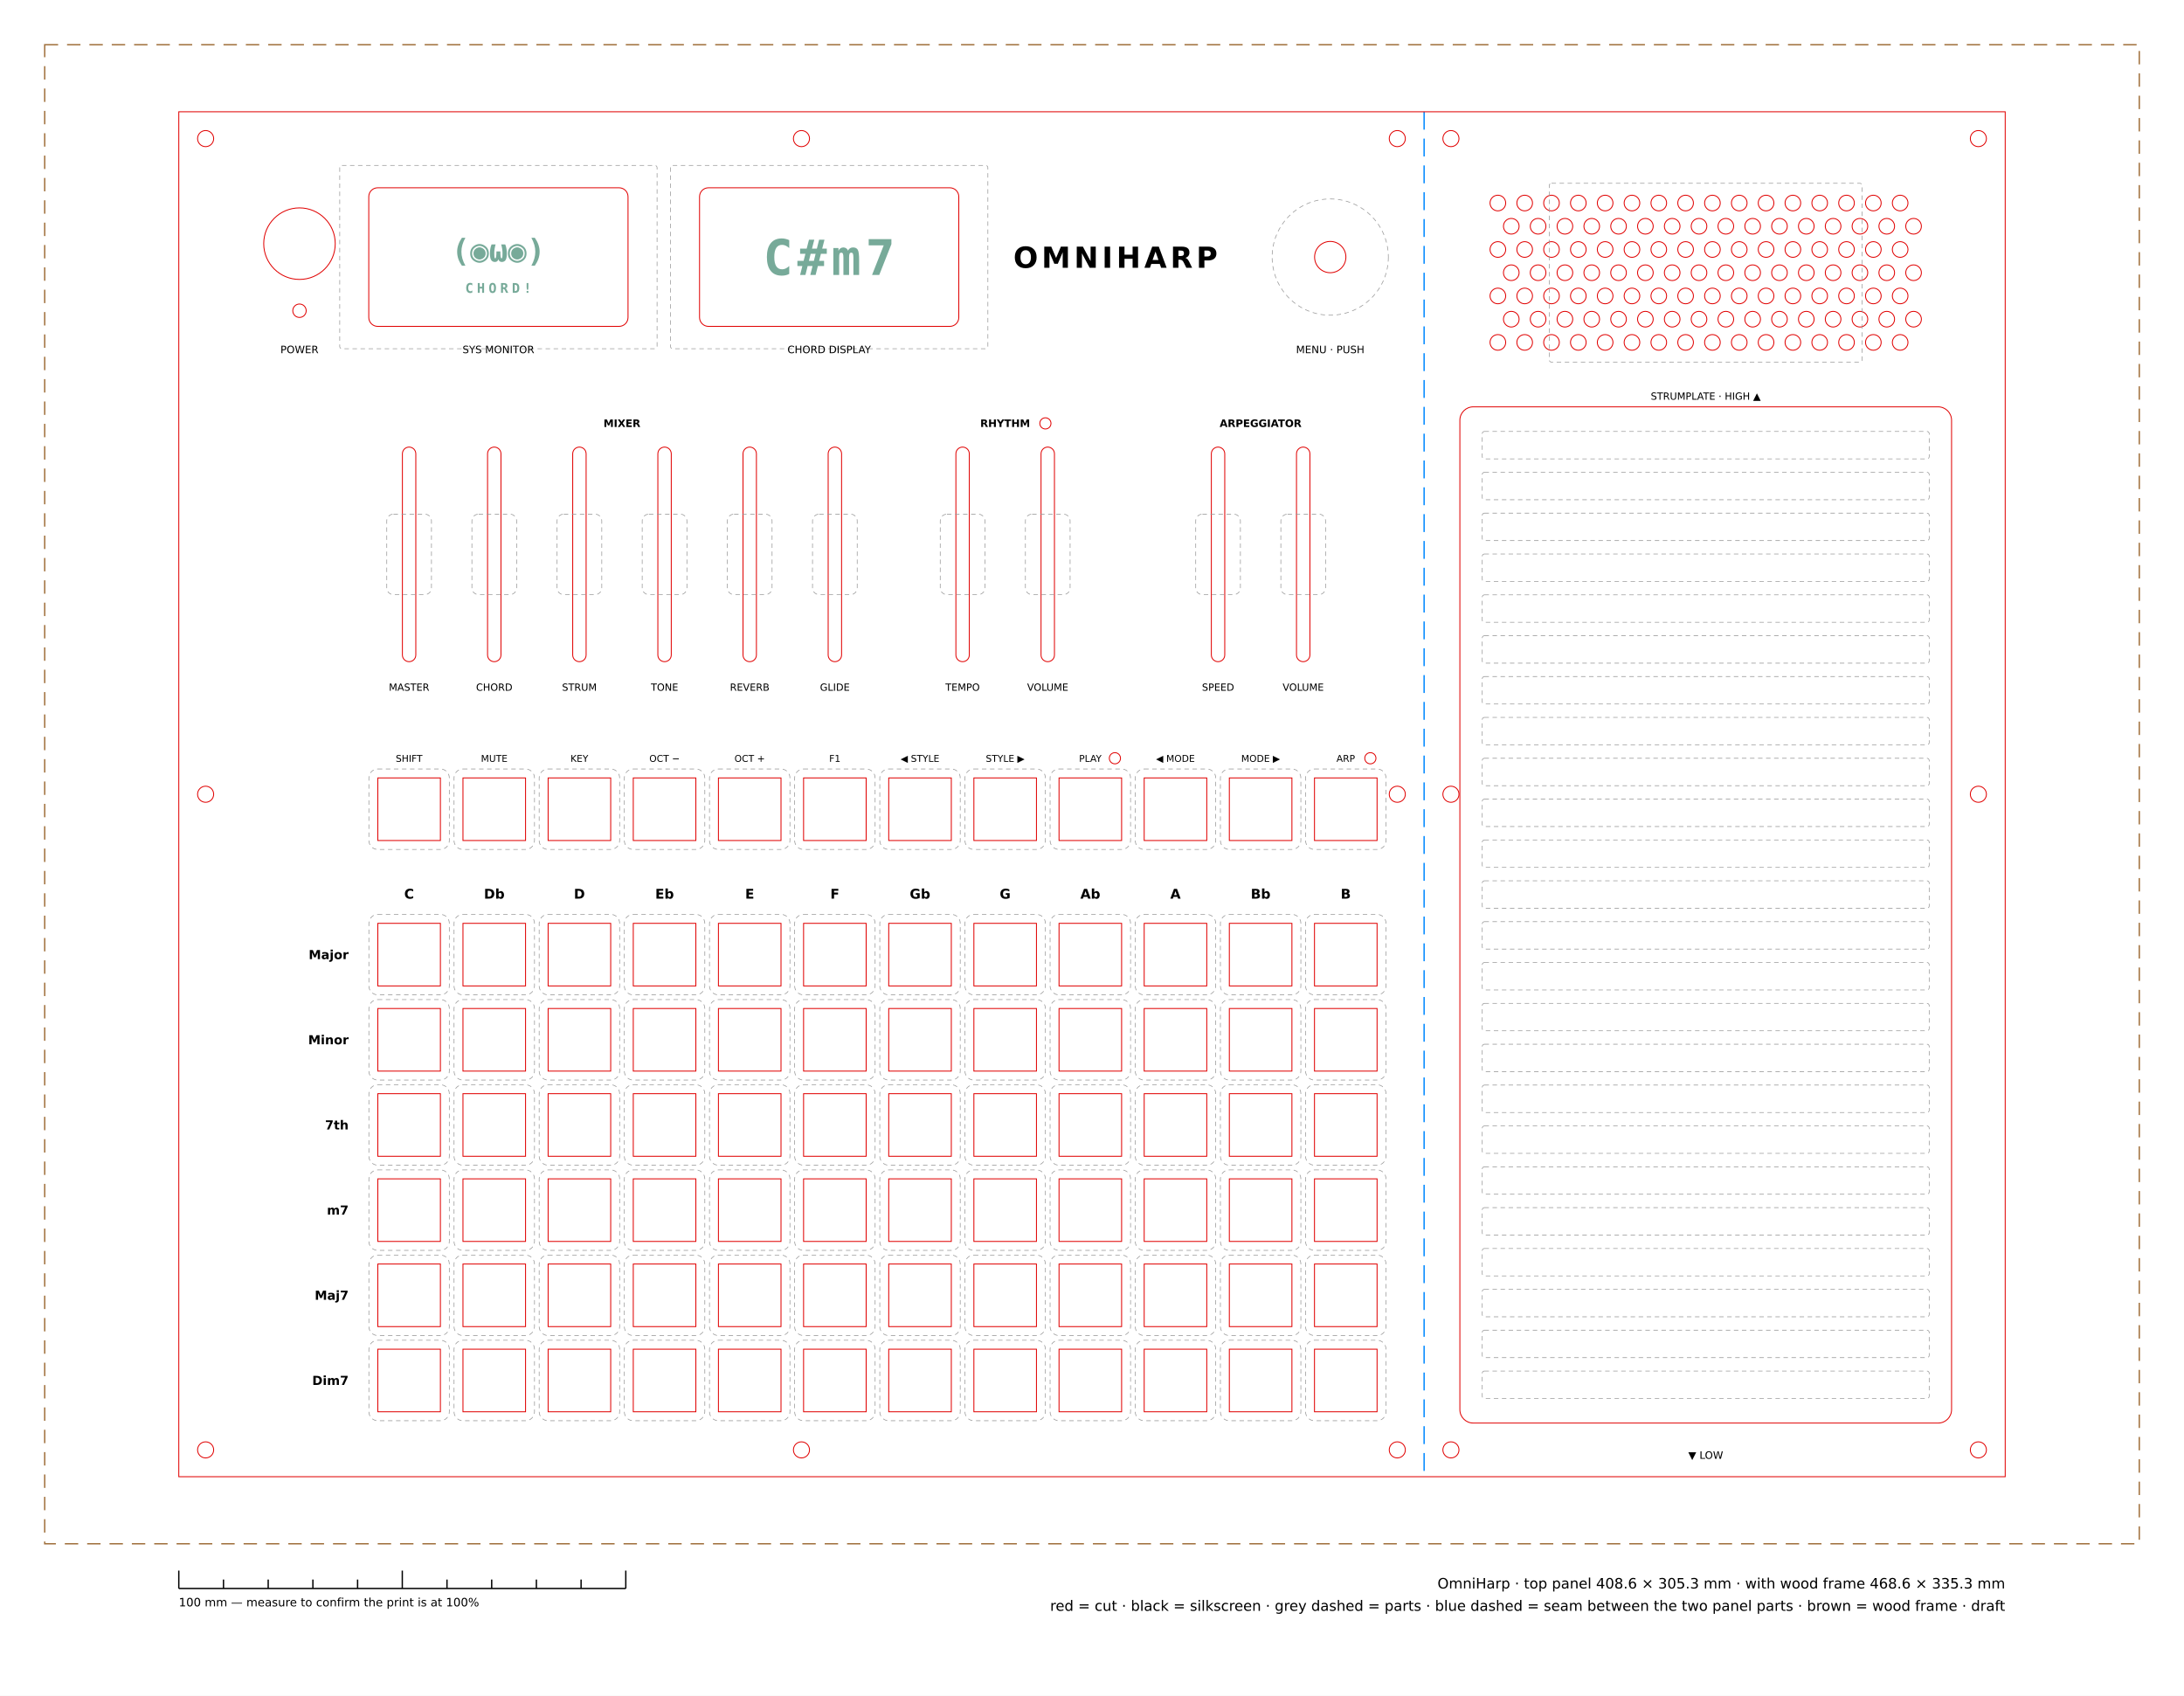
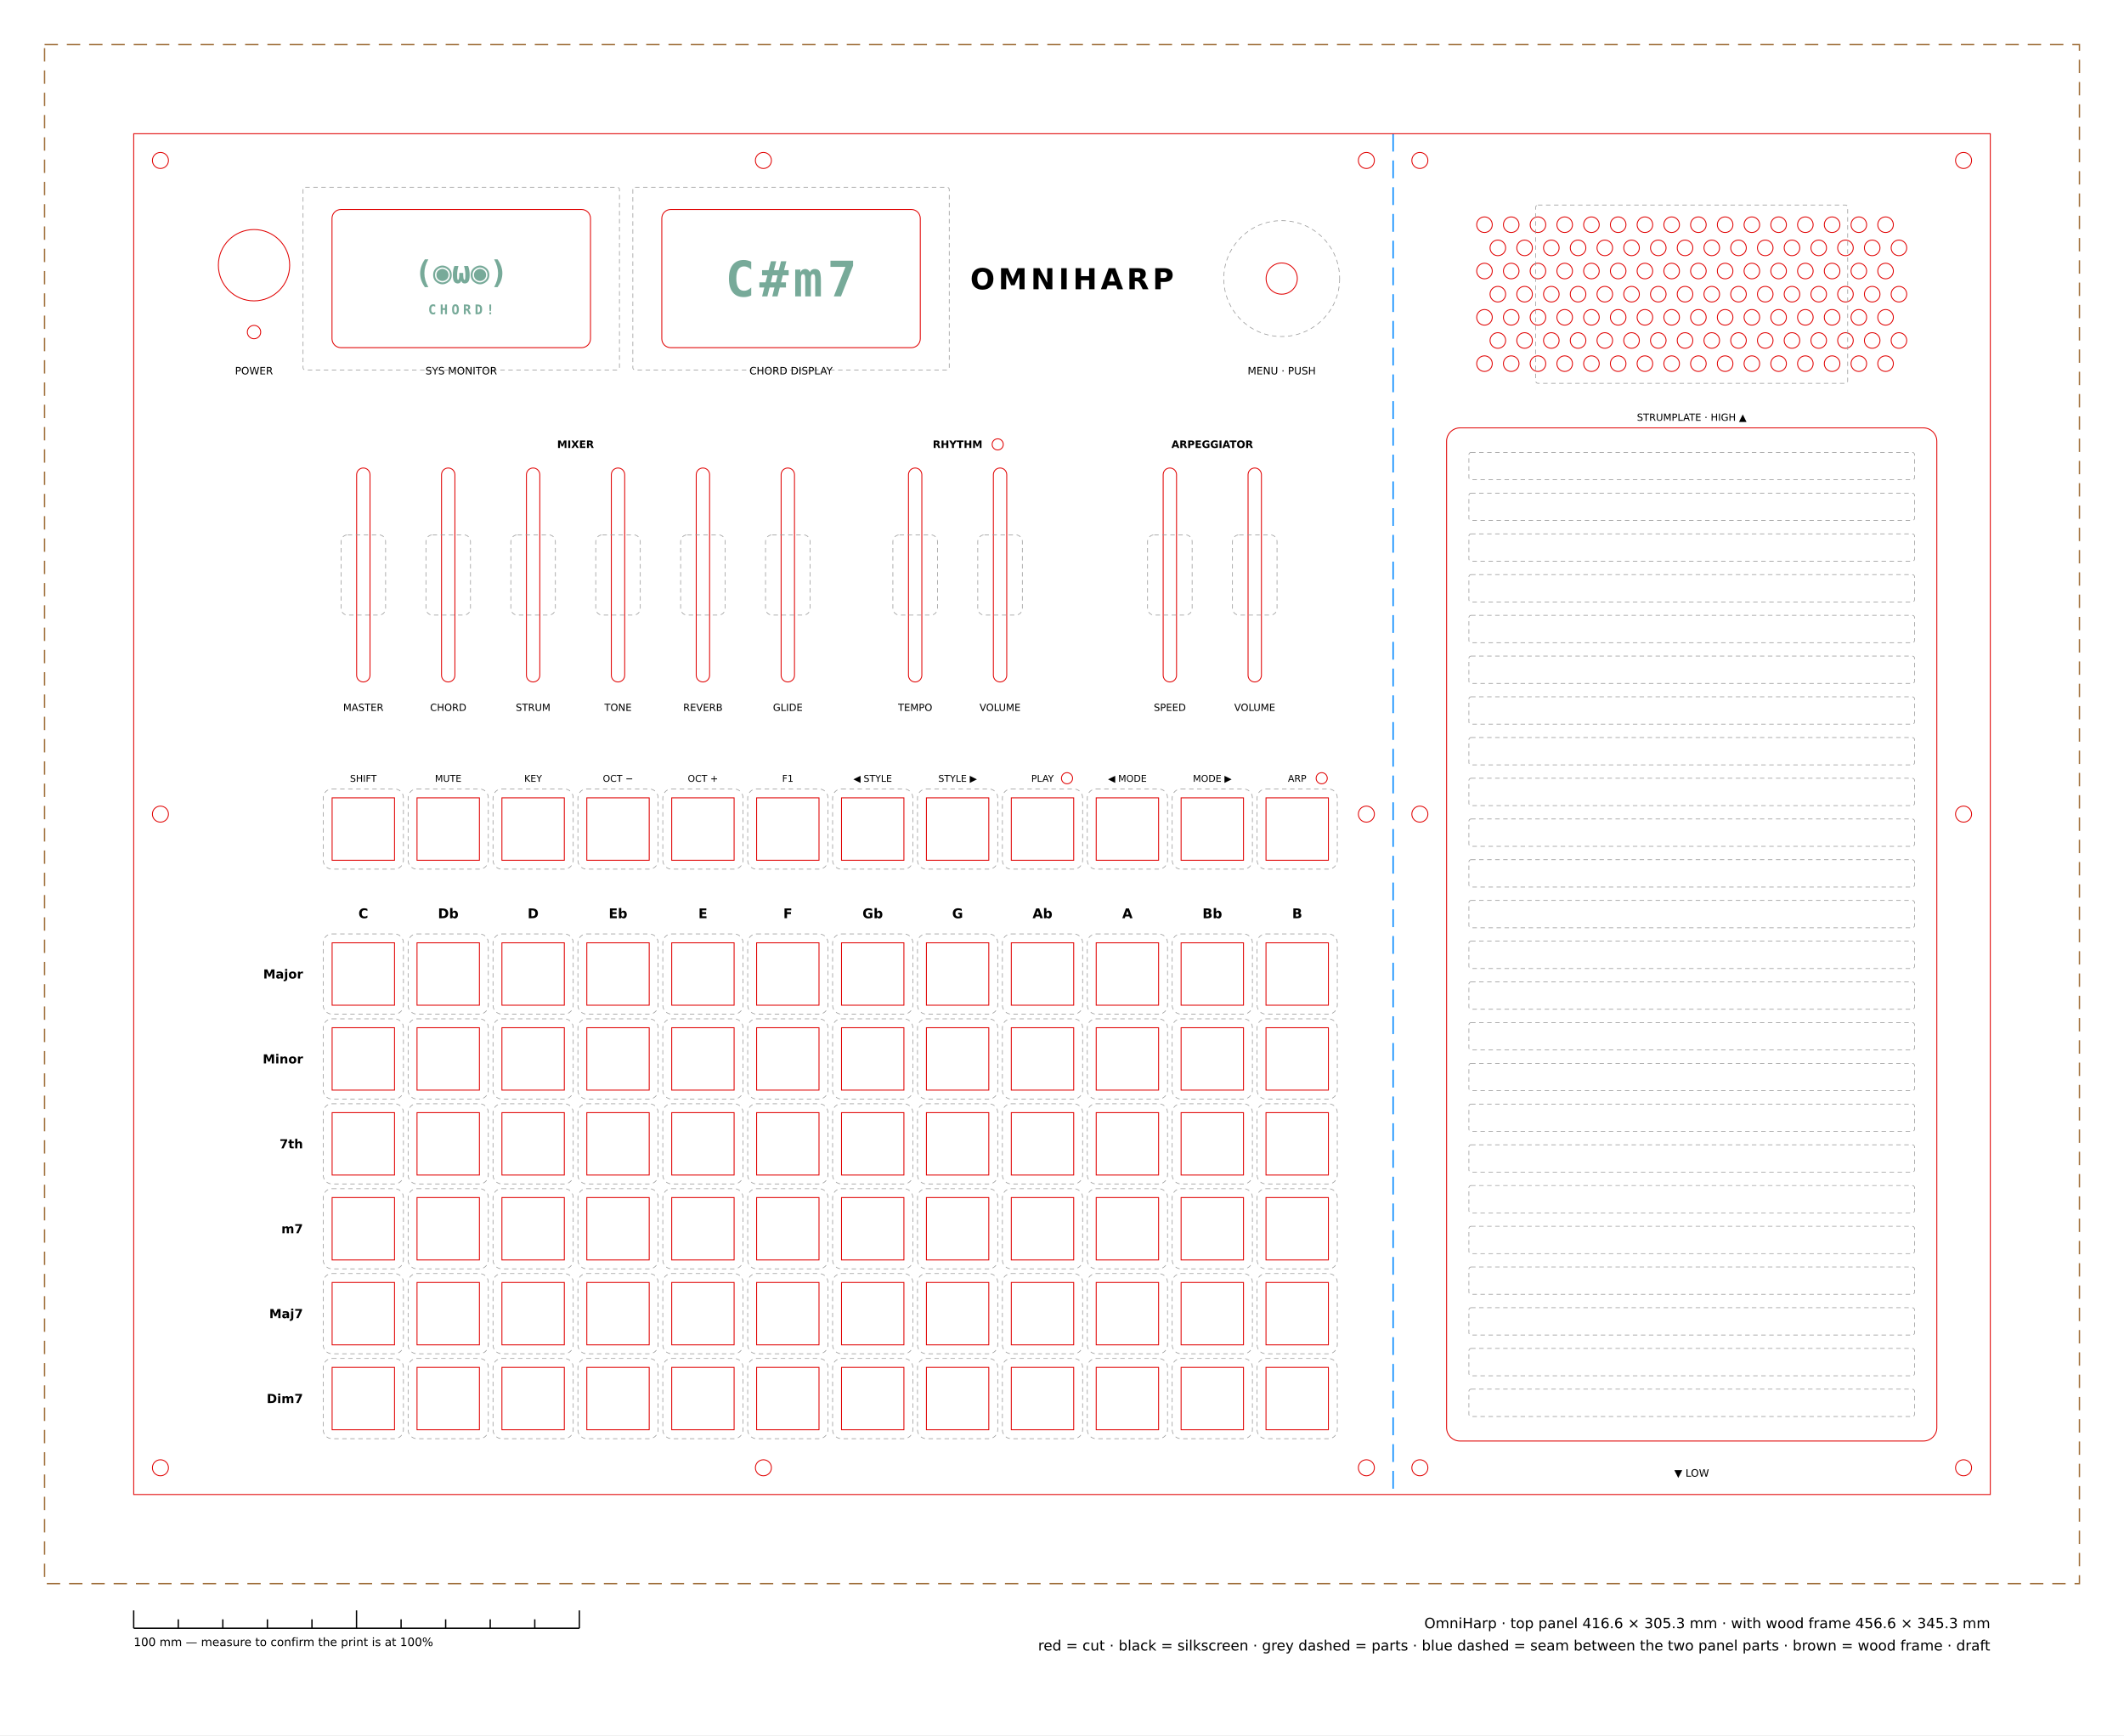
- <svg xmlns="http://www.w3.org/2000/svg" width="488.6mm" height="379.3mm" viewBox="0 0 488.6 379.3">
+ <svg xmlns="http://www.w3.org/2000/svg" width="476.6mm" height="389.3mm" viewBox="0 0 476.6 389.3">
  <style>
  text { font-family: 'DejaVu Sans', Arial, sans-serif; }
  .silk { text-anchor: middle; }
  .robot, .seg { text-anchor: middle; font-family: 'DejaVu Sans Mono', 'Courier New', monospace; font-weight: bold; }
  .robot { font-size: 7px; } .robot.small { font-size: 3px; letter-spacing: .8px; } .seg { font-size: 11px; letter-spacing: 1px; }
  .title { font-size: 3.2px; } .scale { font-size: 2.6px; }
  .scale-line { stroke-width: .3; }
  
    .sheet { fill: #fff; }
    .wood { fill: none; stroke: #a0703c; stroke-width: .3; stroke-dasharray: 3 2; }
    .panel { fill: none; }
    .cut { fill: none; stroke: #e00000; stroke-width: .2; }
    .silk { fill: #000; }
    .g-key, .g-fnkey, .g-knob, .g-strip, .g-part { fill: none; stroke: #999; stroke-width: .15; stroke-dasharray: 1 .8; }
    .g-seam { stroke: #08f; stroke-width: .3; stroke-dasharray: 4 2; }
    .robot, .seg { fill: #7a9; }
    .title, .scale { fill: #000; }
    .scale-line { stroke: #000; }
</style>
-   <rect class="sheet" x="0" y="0" width="488.6" height="379.3" />
-   <rect class="wood" x="10" y="10" width="468.6" height="335.3" rx="0" />
-   <g transform="translate(40 25)">
-     <rect class="panel" x="0" y="0" width="408.6" height="305.3" />
+   <rect class="sheet" x="0" y="0" width="476.6" height="389.3" />
+   <rect class="wood" x="10" y="10" width="456.6" height="345.3" rx="0" />
+   <g transform="translate(30 30)">
+     <rect class="panel" x="0" y="0" width="416.6" height="305.3" />
    <g class="cut">
      <circle cx="6" cy="6" r="1.8" />
      <circle cx="6" cy="299.3" r="1.8" />
-       <circle cx="272.6" cy="6" r="1.8" />
-       <circle cx="272.6" cy="299.3" r="1.8" />
-       <circle cx="139.3" cy="6" r="1.8" />
-       <circle cx="139.3" cy="299.3" r="1.8" />
+       <circle cx="276.6" cy="6" r="1.8" />
+       <circle cx="276.6" cy="299.3" r="1.8" />
+       <circle cx="141.3" cy="6" r="1.8" />
+       <circle cx="141.3" cy="299.3" r="1.8" />
      <circle cx="6" cy="152.65" r="1.8" />
-       <circle cx="272.6" cy="152.65" r="1.8" />
-       <circle cx="284.6" cy="6" r="1.8" />
-       <circle cx="284.6" cy="299.3" r="1.8" />
-       <circle cx="402.6" cy="6" r="1.8" />
-       <circle cx="402.6" cy="299.3" r="1.8" />
-       <circle cx="284.6" cy="152.65" r="1.8" />
-       <circle cx="402.6" cy="152.65" r="1.8" />
+       <circle cx="276.6" cy="152.65" r="1.8" />
+       <circle cx="288.6" cy="6" r="1.8" />
+       <circle cx="288.6" cy="299.3" r="1.8" />
+       <circle cx="410.6" cy="6" r="1.8" />
+       <circle cx="410.6" cy="299.3" r="1.8" />
+       <circle cx="288.6" cy="152.65" r="1.8" />
+       <circle cx="410.6" cy="152.65" r="1.8" />
      <circle cx="27" cy="29.5" r="8" />
      <circle cx="27" cy="44.5" r="1.5" />
-       <rect x="42.5" y="17" width="58" height="31" rx="2" />
-       <rect x="116.5" y="17" width="58" height="31" rx="2" />
+       <rect x="44.5" y="17" width="58" height="31" rx="2" />
+       <rect x="118.5" y="17" width="58" height="31" rx="2" />
      <circle cx="257.6" cy="32.5" r="3.5" />
      <path d="M50.025,76.5 A1.5,1.5 0 0 1 53.025,76.5 L53.025,121.5 A1.5,1.5 0 0 1 50.025,121.5 Z" />
      <path d="M69.075,76.5 A1.5,1.5 0 0 1 72.075,76.5 L72.075,121.5 A1.5,1.5 0 0 1 69.075,121.5 Z" />
      <path d="M88.125,76.5 A1.5,1.5 0 0 1 91.125,76.5 L91.125,121.5 A1.5,1.5 0 0 1 88.125,121.5 Z" />
      <path d="M107.175,76.5 A1.5,1.5 0 0 1 110.175,76.5 L110.175,121.5 A1.5,1.5 0 0 1 107.175,121.5 Z" />
      <path d="M126.225,76.5 A1.5,1.5 0 0 1 129.225,76.5 L129.225,121.5 A1.5,1.5 0 0 1 126.225,121.5 Z" />
      <path d="M145.275,76.5 A1.5,1.5 0 0 1 148.275,76.5 L148.275,121.5 A1.5,1.5 0 0 1 145.275,121.5 Z" />
      <rect x="44.525" y="149" width="14" height="14" rx="0" />
      <rect x="63.575" y="149" width="14" height="14" rx="0" />
      <rect x="82.625" y="149" width="14" height="14" rx="0" />
      <rect x="101.675" y="149" width="14" height="14" rx="0" />
      <rect x="120.725" y="149" width="14" height="14" rx="0" />
      <rect x="139.775" y="149" width="14" height="14" rx="0" />
      <circle cx="193.875" cy="69.7" r="1.25" />
      <path d="M173.85,76.5 A1.5,1.5 0 0 1 176.85,76.5 L176.85,121.5 A1.5,1.5 0 0 1 173.85,121.5 Z" />
      <path d="M192.9,76.5 A1.5,1.5 0 0 1 195.9,76.5 L195.9,121.5 A1.5,1.5 0 0 1 192.9,121.5 Z" />
      <rect x="158.825" y="149" width="14" height="14" rx="0" />
      <rect x="177.875" y="149" width="14" height="14" rx="0" />
      <rect x="196.925" y="149" width="14" height="14" rx="0" />
      <path d="M231,76.5 A1.5,1.5 0 0 1 234,76.5 L234,121.5 A1.5,1.5 0 0 1 231,121.5 Z" />
      <path d="M250.05,76.5 A1.5,1.5 0 0 1 253.05,76.5 L253.05,121.5 A1.5,1.5 0 0 1 250.05,121.5 Z" />
      <rect x="215.975" y="149" width="14" height="14" rx="0" />
      <rect x="235.025" y="149" width="14" height="14" rx="0" />
      <rect x="254.075" y="149" width="14" height="14" rx="0" />
      <circle cx="209.425" cy="144.6" r="1.25" />
      <circle cx="266.575" cy="144.6" r="1.25" />
      <rect x="44.525" y="181.525" width="14" height="14" rx="0" />
      <rect x="63.575" y="181.525" width="14" height="14" rx="0" />
      <rect x="82.625" y="181.525" width="14" height="14" rx="0" />
      <rect x="101.675" y="181.525" width="14" height="14" rx="0" />
      <rect x="120.725" y="181.525" width="14" height="14" rx="0" />
      <rect x="139.775" y="181.525" width="14" height="14" rx="0" />
      <rect x="158.825" y="181.525" width="14" height="14" rx="0" />
      <rect x="177.875" y="181.525" width="14" height="14" rx="0" />
      <rect x="196.925" y="181.525" width="14" height="14" rx="0" />
      <rect x="215.975" y="181.525" width="14" height="14" rx="0" />
      <rect x="235.025" y="181.525" width="14" height="14" rx="0" />
      <rect x="254.075" y="181.525" width="14" height="14" rx="0" />
      <rect x="44.525" y="200.575" width="14" height="14" rx="0" />
      <rect x="63.575" y="200.575" width="14" height="14" rx="0" />
      <rect x="82.625" y="200.575" width="14" height="14" rx="0" />
      <rect x="101.675" y="200.575" width="14" height="14" rx="0" />
      <rect x="120.725" y="200.575" width="14" height="14" rx="0" />
      <rect x="139.775" y="200.575" width="14" height="14" rx="0" />
      <rect x="158.825" y="200.575" width="14" height="14" rx="0" />
      <rect x="177.875" y="200.575" width="14" height="14" rx="0" />
      <rect x="196.925" y="200.575" width="14" height="14" rx="0" />
      <rect x="215.975" y="200.575" width="14" height="14" rx="0" />
      <rect x="235.025" y="200.575" width="14" height="14" rx="0" />
      <rect x="254.075" y="200.575" width="14" height="14" rx="0" />
      <rect x="44.525" y="219.625" width="14" height="14" rx="0" />
      <rect x="63.575" y="219.625" width="14" height="14" rx="0" />
      <rect x="82.625" y="219.625" width="14" height="14" rx="0" />
      <rect x="101.675" y="219.625" width="14" height="14" rx="0" />
      <rect x="120.725" y="219.625" width="14" height="14" rx="0" />
      <rect x="139.775" y="219.625" width="14" height="14" rx="0" />
      <rect x="158.825" y="219.625" width="14" height="14" rx="0" />
      <rect x="177.875" y="219.625" width="14" height="14" rx="0" />
      <rect x="196.925" y="219.625" width="14" height="14" rx="0" />
      <rect x="215.975" y="219.625" width="14" height="14" rx="0" />
      <rect x="235.025" y="219.625" width="14" height="14" rx="0" />
      <rect x="254.075" y="219.625" width="14" height="14" rx="0" />
      <rect x="44.525" y="238.675" width="14" height="14" rx="0" />
      <rect x="63.575" y="238.675" width="14" height="14" rx="0" />
      <rect x="82.625" y="238.675" width="14" height="14" rx="0" />
      <rect x="101.675" y="238.675" width="14" height="14" rx="0" />
      <rect x="120.725" y="238.675" width="14" height="14" rx="0" />
      <rect x="139.775" y="238.675" width="14" height="14" rx="0" />
      <rect x="158.825" y="238.675" width="14" height="14" rx="0" />
      <rect x="177.875" y="238.675" width="14" height="14" rx="0" />
      <rect x="196.925" y="238.675" width="14" height="14" rx="0" />
      <rect x="215.975" y="238.675" width="14" height="14" rx="0" />
      <rect x="235.025" y="238.675" width="14" height="14" rx="0" />
      <rect x="254.075" y="238.675" width="14" height="14" rx="0" />
      <rect x="44.525" y="257.725" width="14" height="14" rx="0" />
      <rect x="63.575" y="257.725" width="14" height="14" rx="0" />
      <rect x="82.625" y="257.725" width="14" height="14" rx="0" />
      <rect x="101.675" y="257.725" width="14" height="14" rx="0" />
      <rect x="120.725" y="257.725" width="14" height="14" rx="0" />
      <rect x="139.775" y="257.725" width="14" height="14" rx="0" />
      <rect x="158.825" y="257.725" width="14" height="14" rx="0" />
      <rect x="177.875" y="257.725" width="14" height="14" rx="0" />
      <rect x="196.925" y="257.725" width="14" height="14" rx="0" />
      <rect x="215.975" y="257.725" width="14" height="14" rx="0" />
      <rect x="235.025" y="257.725" width="14" height="14" rx="0" />
      <rect x="254.075" y="257.725" width="14" height="14" rx="0" />
      <rect x="44.525" y="276.775" width="14" height="14" rx="0" />
      <rect x="63.575" y="276.775" width="14" height="14" rx="0" />
      <rect x="82.625" y="276.775" width="14" height="14" rx="0" />
      <rect x="101.675" y="276.775" width="14" height="14" rx="0" />
      <rect x="120.725" y="276.775" width="14" height="14" rx="0" />
      <rect x="139.775" y="276.775" width="14" height="14" rx="0" />
      <rect x="158.825" y="276.775" width="14" height="14" rx="0" />
      <rect x="177.875" y="276.775" width="14" height="14" rx="0" />
      <rect x="196.925" y="276.775" width="14" height="14" rx="0" />
      <rect x="215.975" y="276.775" width="14" height="14" rx="0" />
      <rect x="235.025" y="276.775" width="14" height="14" rx="0" />
      <rect x="254.075" y="276.775" width="14" height="14" rx="0" />
-       <circle cx="295.1" cy="20.412" r="1.75" />
-       <circle cx="301.1" cy="20.412" r="1.75" />
-       <circle cx="307.1" cy="20.412" r="1.75" />
-       <circle cx="313.1" cy="20.412" r="1.75" />
-       <circle cx="319.1" cy="20.412" r="1.75" />
-       <circle cx="325.1" cy="20.412" r="1.75" />
-       <circle cx="331.1" cy="20.412" r="1.75" />
-       <circle cx="337.1" cy="20.412" r="1.75" />
-       <circle cx="343.1" cy="20.412" r="1.75" />
-       <circle cx="349.1" cy="20.412" r="1.75" />
-       <circle cx="355.1" cy="20.412" r="1.75" />
-       <circle cx="361.1" cy="20.412" r="1.75" />
-       <circle cx="367.1" cy="20.412" r="1.75" />
-       <circle cx="373.1" cy="20.412" r="1.75" />
-       <circle cx="379.1" cy="20.412" r="1.75" />
-       <circle cx="385.1" cy="20.412" r="1.75" />
-       <circle cx="298.1" cy="25.608" r="1.75" />
-       <circle cx="304.1" cy="25.608" r="1.75" />
-       <circle cx="310.1" cy="25.608" r="1.75" />
-       <circle cx="316.1" cy="25.608" r="1.75" />
-       <circle cx="322.1" cy="25.608" r="1.75" />
-       <circle cx="328.1" cy="25.608" r="1.75" />
-       <circle cx="334.1" cy="25.608" r="1.75" />
-       <circle cx="340.1" cy="25.608" r="1.75" />
-       <circle cx="346.1" cy="25.608" r="1.75" />
-       <circle cx="352.1" cy="25.608" r="1.75" />
-       <circle cx="358.1" cy="25.608" r="1.75" />
-       <circle cx="364.1" cy="25.608" r="1.75" />
-       <circle cx="370.1" cy="25.608" r="1.75" />
-       <circle cx="376.1" cy="25.608" r="1.75" />
-       <circle cx="382.1" cy="25.608" r="1.75" />
-       <circle cx="388.1" cy="25.608" r="1.75" />
-       <circle cx="295.1" cy="30.804" r="1.75" />
-       <circle cx="301.1" cy="30.804" r="1.75" />
-       <circle cx="307.1" cy="30.804" r="1.75" />
-       <circle cx="313.1" cy="30.804" r="1.75" />
-       <circle cx="319.1" cy="30.804" r="1.75" />
-       <circle cx="325.1" cy="30.804" r="1.75" />
-       <circle cx="331.1" cy="30.804" r="1.75" />
-       <circle cx="337.1" cy="30.804" r="1.75" />
-       <circle cx="343.1" cy="30.804" r="1.75" />
-       <circle cx="349.1" cy="30.804" r="1.75" />
-       <circle cx="355.1" cy="30.804" r="1.75" />
-       <circle cx="361.1" cy="30.804" r="1.75" />
-       <circle cx="367.1" cy="30.804" r="1.75" />
-       <circle cx="373.1" cy="30.804" r="1.75" />
-       <circle cx="379.1" cy="30.804" r="1.75" />
-       <circle cx="385.1" cy="30.804" r="1.75" />
-       <circle cx="298.1" cy="36" r="1.75" />
-       <circle cx="304.1" cy="36" r="1.75" />
-       <circle cx="310.1" cy="36" r="1.75" />
-       <circle cx="316.1" cy="36" r="1.75" />
-       <circle cx="322.1" cy="36" r="1.75" />
-       <circle cx="328.1" cy="36" r="1.75" />
-       <circle cx="334.1" cy="36" r="1.75" />
-       <circle cx="340.1" cy="36" r="1.75" />
-       <circle cx="346.1" cy="36" r="1.75" />
-       <circle cx="352.1" cy="36" r="1.75" />
-       <circle cx="358.1" cy="36" r="1.75" />
-       <circle cx="364.1" cy="36" r="1.75" />
-       <circle cx="370.1" cy="36" r="1.75" />
-       <circle cx="376.1" cy="36" r="1.75" />
-       <circle cx="382.1" cy="36" r="1.75" />
-       <circle cx="388.1" cy="36" r="1.75" />
-       <circle cx="295.1" cy="41.196" r="1.75" />
-       <circle cx="301.1" cy="41.196" r="1.75" />
-       <circle cx="307.1" cy="41.196" r="1.75" />
-       <circle cx="313.1" cy="41.196" r="1.75" />
-       <circle cx="319.1" cy="41.196" r="1.75" />
-       <circle cx="325.1" cy="41.196" r="1.75" />
-       <circle cx="331.1" cy="41.196" r="1.75" />
-       <circle cx="337.1" cy="41.196" r="1.75" />
-       <circle cx="343.1" cy="41.196" r="1.75" />
-       <circle cx="349.1" cy="41.196" r="1.75" />
-       <circle cx="355.1" cy="41.196" r="1.75" />
-       <circle cx="361.1" cy="41.196" r="1.75" />
-       <circle cx="367.1" cy="41.196" r="1.75" />
-       <circle cx="373.1" cy="41.196" r="1.75" />
-       <circle cx="379.1" cy="41.196" r="1.75" />
-       <circle cx="385.1" cy="41.196" r="1.75" />
-       <circle cx="298.1" cy="46.392" r="1.75" />
-       <circle cx="304.1" cy="46.392" r="1.75" />
-       <circle cx="310.1" cy="46.392" r="1.75" />
-       <circle cx="316.1" cy="46.392" r="1.75" />
-       <circle cx="322.1" cy="46.392" r="1.75" />
-       <circle cx="328.1" cy="46.392" r="1.75" />
-       <circle cx="334.1" cy="46.392" r="1.75" />
-       <circle cx="340.1" cy="46.392" r="1.75" />
-       <circle cx="346.1" cy="46.392" r="1.75" />
-       <circle cx="352.1" cy="46.392" r="1.75" />
-       <circle cx="358.1" cy="46.392" r="1.75" />
-       <circle cx="364.1" cy="46.392" r="1.75" />
-       <circle cx="370.1" cy="46.392" r="1.75" />
-       <circle cx="376.1" cy="46.392" r="1.75" />
-       <circle cx="382.1" cy="46.392" r="1.75" />
-       <circle cx="388.1" cy="46.392" r="1.75" />
-       <circle cx="295.1" cy="51.588" r="1.75" />
-       <circle cx="301.1" cy="51.588" r="1.75" />
-       <circle cx="307.1" cy="51.588" r="1.75" />
-       <circle cx="313.1" cy="51.588" r="1.75" />
-       <circle cx="319.1" cy="51.588" r="1.75" />
-       <circle cx="325.1" cy="51.588" r="1.75" />
-       <circle cx="331.1" cy="51.588" r="1.75" />
-       <circle cx="337.1" cy="51.588" r="1.75" />
-       <circle cx="343.1" cy="51.588" r="1.75" />
-       <circle cx="349.1" cy="51.588" r="1.75" />
-       <circle cx="355.1" cy="51.588" r="1.75" />
-       <circle cx="361.1" cy="51.588" r="1.75" />
-       <circle cx="367.1" cy="51.588" r="1.75" />
-       <circle cx="373.1" cy="51.588" r="1.75" />
-       <circle cx="379.1" cy="51.588" r="1.75" />
-       <circle cx="385.1" cy="51.588" r="1.75" />
-       <rect x="286.6" y="66" width="110" height="227.3" rx="3" />
+       <circle cx="303.1" cy="20.412" r="1.75" />
+       <circle cx="309.1" cy="20.412" r="1.75" />
+       <circle cx="315.1" cy="20.412" r="1.75" />
+       <circle cx="321.1" cy="20.412" r="1.75" />
+       <circle cx="327.1" cy="20.412" r="1.75" />
+       <circle cx="333.1" cy="20.412" r="1.75" />
+       <circle cx="339.1" cy="20.412" r="1.75" />
+       <circle cx="345.1" cy="20.412" r="1.75" />
+       <circle cx="351.1" cy="20.412" r="1.75" />
+       <circle cx="357.1" cy="20.412" r="1.75" />
+       <circle cx="363.1" cy="20.412" r="1.75" />
+       <circle cx="369.1" cy="20.412" r="1.75" />
+       <circle cx="375.1" cy="20.412" r="1.75" />
+       <circle cx="381.1" cy="20.412" r="1.75" />
+       <circle cx="387.1" cy="20.412" r="1.75" />
+       <circle cx="393.1" cy="20.412" r="1.75" />
+       <circle cx="306.1" cy="25.608" r="1.75" />
+       <circle cx="312.1" cy="25.608" r="1.75" />
+       <circle cx="318.1" cy="25.608" r="1.75" />
+       <circle cx="324.1" cy="25.608" r="1.75" />
+       <circle cx="330.1" cy="25.608" r="1.75" />
+       <circle cx="336.1" cy="25.608" r="1.75" />
+       <circle cx="342.1" cy="25.608" r="1.75" />
+       <circle cx="348.1" cy="25.608" r="1.75" />
+       <circle cx="354.1" cy="25.608" r="1.75" />
+       <circle cx="360.1" cy="25.608" r="1.75" />
+       <circle cx="366.1" cy="25.608" r="1.75" />
+       <circle cx="372.1" cy="25.608" r="1.75" />
+       <circle cx="378.1" cy="25.608" r="1.75" />
+       <circle cx="384.1" cy="25.608" r="1.75" />
+       <circle cx="390.1" cy="25.608" r="1.75" />
+       <circle cx="396.1" cy="25.608" r="1.75" />
+       <circle cx="303.1" cy="30.804" r="1.75" />
+       <circle cx="309.1" cy="30.804" r="1.75" />
+       <circle cx="315.1" cy="30.804" r="1.75" />
+       <circle cx="321.1" cy="30.804" r="1.75" />
+       <circle cx="327.1" cy="30.804" r="1.75" />
+       <circle cx="333.1" cy="30.804" r="1.75" />
+       <circle cx="339.1" cy="30.804" r="1.75" />
+       <circle cx="345.1" cy="30.804" r="1.75" />
+       <circle cx="351.1" cy="30.804" r="1.75" />
+       <circle cx="357.1" cy="30.804" r="1.75" />
+       <circle cx="363.1" cy="30.804" r="1.75" />
+       <circle cx="369.1" cy="30.804" r="1.75" />
+       <circle cx="375.1" cy="30.804" r="1.75" />
+       <circle cx="381.1" cy="30.804" r="1.75" />
+       <circle cx="387.1" cy="30.804" r="1.75" />
+       <circle cx="393.1" cy="30.804" r="1.75" />
+       <circle cx="306.1" cy="36" r="1.75" />
+       <circle cx="312.1" cy="36" r="1.75" />
+       <circle cx="318.1" cy="36" r="1.75" />
+       <circle cx="324.1" cy="36" r="1.75" />
+       <circle cx="330.1" cy="36" r="1.75" />
+       <circle cx="336.1" cy="36" r="1.75" />
+       <circle cx="342.1" cy="36" r="1.75" />
+       <circle cx="348.1" cy="36" r="1.75" />
+       <circle cx="354.1" cy="36" r="1.75" />
+       <circle cx="360.1" cy="36" r="1.75" />
+       <circle cx="366.1" cy="36" r="1.75" />
+       <circle cx="372.1" cy="36" r="1.75" />
+       <circle cx="378.1" cy="36" r="1.75" />
+       <circle cx="384.1" cy="36" r="1.75" />
+       <circle cx="390.1" cy="36" r="1.75" />
+       <circle cx="396.1" cy="36" r="1.75" />
+       <circle cx="303.1" cy="41.196" r="1.75" />
+       <circle cx="309.1" cy="41.196" r="1.75" />
+       <circle cx="315.1" cy="41.196" r="1.75" />
+       <circle cx="321.1" cy="41.196" r="1.75" />
+       <circle cx="327.1" cy="41.196" r="1.75" />
+       <circle cx="333.1" cy="41.196" r="1.75" />
+       <circle cx="339.1" cy="41.196" r="1.75" />
+       <circle cx="345.1" cy="41.196" r="1.75" />
+       <circle cx="351.1" cy="41.196" r="1.75" />
+       <circle cx="357.1" cy="41.196" r="1.75" />
+       <circle cx="363.1" cy="41.196" r="1.75" />
+       <circle cx="369.1" cy="41.196" r="1.75" />
+       <circle cx="375.1" cy="41.196" r="1.75" />
+       <circle cx="381.1" cy="41.196" r="1.75" />
+       <circle cx="387.1" cy="41.196" r="1.75" />
+       <circle cx="393.1" cy="41.196" r="1.75" />
+       <circle cx="306.1" cy="46.392" r="1.75" />
+       <circle cx="312.1" cy="46.392" r="1.75" />
+       <circle cx="318.1" cy="46.392" r="1.75" />
+       <circle cx="324.1" cy="46.392" r="1.75" />
+       <circle cx="330.1" cy="46.392" r="1.75" />
+       <circle cx="336.1" cy="46.392" r="1.75" />
+       <circle cx="342.1" cy="46.392" r="1.75" />
+       <circle cx="348.1" cy="46.392" r="1.75" />
+       <circle cx="354.1" cy="46.392" r="1.75" />
+       <circle cx="360.1" cy="46.392" r="1.75" />
+       <circle cx="366.1" cy="46.392" r="1.75" />
+       <circle cx="372.1" cy="46.392" r="1.75" />
+       <circle cx="378.1" cy="46.392" r="1.75" />
+       <circle cx="384.1" cy="46.392" r="1.75" />
+       <circle cx="390.1" cy="46.392" r="1.75" />
+       <circle cx="396.1" cy="46.392" r="1.75" />
+       <circle cx="303.1" cy="51.588" r="1.75" />
+       <circle cx="309.1" cy="51.588" r="1.75" />
+       <circle cx="315.1" cy="51.588" r="1.75" />
+       <circle cx="321.1" cy="51.588" r="1.75" />
+       <circle cx="327.1" cy="51.588" r="1.75" />
+       <circle cx="333.1" cy="51.588" r="1.75" />
+       <circle cx="339.1" cy="51.588" r="1.75" />
+       <circle cx="345.1" cy="51.588" r="1.75" />
+       <circle cx="351.1" cy="51.588" r="1.75" />
+       <circle cx="357.1" cy="51.588" r="1.75" />
+       <circle cx="363.1" cy="51.588" r="1.75" />
+       <circle cx="369.1" cy="51.588" r="1.75" />
+       <circle cx="375.1" cy="51.588" r="1.75" />
+       <circle cx="381.1" cy="51.588" r="1.75" />
+       <circle cx="387.1" cy="51.588" r="1.75" />
+       <circle cx="393.1" cy="51.588" r="1.75" />
+       <rect x="294.6" y="66" width="110" height="227.3" rx="3" />
    </g>
    <g class="guides">
-       <line class="g-seam" x1="278.6" y1="0" x2="278.6" y2="305.3" />
-       <rect class="g-part" x="36" y="12" width="71" height="41" rx="0.5" />
-       <text class="robot" x="71.5" y="33.5">(◉ω◉)</text>
-       <text class="robot small" x="71.5" y="40.5">CHORD!</text>
-       <rect class="g-part" x="110" y="12" width="71" height="41" rx="0.5" />
-       <text class="seg" x="145.5" y="36.5">C#m7</text>
+       <line class="g-seam" x1="282.6" y1="0" x2="282.6" y2="305.3" />
+       <rect class="g-part" x="38" y="12" width="71" height="41" rx="0.5" />
+       <text class="robot" x="73.5" y="33.5">(◉ω◉)</text>
+       <text class="robot small" x="73.5" y="40.5">CHORD!</text>
+       <rect class="g-part" x="112" y="12" width="71" height="41" rx="0.5" />
+       <text class="seg" x="147.5" y="36.5">C#m7</text>
      <circle class="g-knob" cx="257.6" cy="32.5" r="13" />
      <rect class="g-knob" x="46.525" y="90" width="10" height="18" rx="1.5" />
      <rect class="g-knob" x="65.575" y="90" width="10" height="18" rx="1.5" />
      <rect class="g-knob" x="84.625" y="90" width="10" height="18" rx="1.5" />
      <rect class="g-knob" x="103.675" y="90" width="10" height="18" rx="1.5" />
      <rect class="g-knob" x="122.725" y="90" width="10" height="18" rx="1.5" />
      <rect class="g-knob" x="141.775" y="90" width="10" height="18" rx="1.5" />
      <rect class="g-fnkey" x="42.525" y="147" width="18" height="18" rx="2" />
      <rect class="g-fnkey" x="61.575" y="147" width="18" height="18" rx="2" />
      <rect class="g-fnkey" x="80.625" y="147" width="18" height="18" rx="2" />
      <rect class="g-fnkey" x="99.675" y="147" width="18" height="18" rx="2" />
      <rect class="g-fnkey" x="118.725" y="147" width="18" height="18" rx="2" />
      <rect class="g-fnkey" x="137.775" y="147" width="18" height="18" rx="2" />
      <rect class="g-knob" x="170.35" y="90" width="10" height="18" rx="1.5" />
      <rect class="g-knob" x="189.4" y="90" width="10" height="18" rx="1.5" />
      <rect class="g-fnkey" x="156.825" y="147" width="18" height="18" rx="2" />
      <rect class="g-fnkey" x="175.875" y="147" width="18" height="18" rx="2" />
      <rect class="g-fnkey" x="194.925" y="147" width="18" height="18" rx="2" />
      <rect class="g-knob" x="227.5" y="90" width="10" height="18" rx="1.5" />
      <rect class="g-knob" x="246.55" y="90" width="10" height="18" rx="1.5" />
      <rect class="g-fnkey" x="213.975" y="147" width="18" height="18" rx="2" />
      <rect class="g-fnkey" x="233.025" y="147" width="18" height="18" rx="2" />
      <rect class="g-fnkey" x="252.075" y="147" width="18" height="18" rx="2" />
      <rect class="g-key" x="42.525" y="179.525" width="18" height="18" rx="2" />
      <rect class="g-key" x="61.575" y="179.525" width="18" height="18" rx="2" />
      <rect class="g-key" x="80.625" y="179.525" width="18" height="18" rx="2" />
      <rect class="g-key" x="99.675" y="179.525" width="18" height="18" rx="2" />
      <rect class="g-key" x="118.725" y="179.525" width="18" height="18" rx="2" />
      <rect class="g-key" x="137.775" y="179.525" width="18" height="18" rx="2" />
      <rect class="g-key" x="156.825" y="179.525" width="18" height="18" rx="2" />
      <rect class="g-key" x="175.875" y="179.525" width="18" height="18" rx="2" />
      <rect class="g-key" x="194.925" y="179.525" width="18" height="18" rx="2" />
      <rect class="g-key" x="213.975" y="179.525" width="18" height="18" rx="2" />
      <rect class="g-key" x="233.025" y="179.525" width="18" height="18" rx="2" />
      <rect class="g-key" x="252.075" y="179.525" width="18" height="18" rx="2" />
      <rect class="g-key" x="42.525" y="198.575" width="18" height="18" rx="2" />
      <rect class="g-key" x="61.575" y="198.575" width="18" height="18" rx="2" />
      <rect class="g-key" x="80.625" y="198.575" width="18" height="18" rx="2" />
      <rect class="g-key" x="99.675" y="198.575" width="18" height="18" rx="2" />
      <rect class="g-key" x="118.725" y="198.575" width="18" height="18" rx="2" />
      <rect class="g-key" x="137.775" y="198.575" width="18" height="18" rx="2" />
      <rect class="g-key" x="156.825" y="198.575" width="18" height="18" rx="2" />
      <rect class="g-key" x="175.875" y="198.575" width="18" height="18" rx="2" />
      <rect class="g-key" x="194.925" y="198.575" width="18" height="18" rx="2" />
      <rect class="g-key" x="213.975" y="198.575" width="18" height="18" rx="2" />
      <rect class="g-key" x="233.025" y="198.575" width="18" height="18" rx="2" />
      <rect class="g-key" x="252.075" y="198.575" width="18" height="18" rx="2" />
      <rect class="g-key" x="42.525" y="217.625" width="18" height="18" rx="2" />
      <rect class="g-key" x="61.575" y="217.625" width="18" height="18" rx="2" />
      <rect class="g-key" x="80.625" y="217.625" width="18" height="18" rx="2" />
      <rect class="g-key" x="99.675" y="217.625" width="18" height="18" rx="2" />
      <rect class="g-key" x="118.725" y="217.625" width="18" height="18" rx="2" />
      <rect class="g-key" x="137.775" y="217.625" width="18" height="18" rx="2" />
      <rect class="g-key" x="156.825" y="217.625" width="18" height="18" rx="2" />
      <rect class="g-key" x="175.875" y="217.625" width="18" height="18" rx="2" />
      <rect class="g-key" x="194.925" y="217.625" width="18" height="18" rx="2" />
      <rect class="g-key" x="213.975" y="217.625" width="18" height="18" rx="2" />
      <rect class="g-key" x="233.025" y="217.625" width="18" height="18" rx="2" />
      <rect class="g-key" x="252.075" y="217.625" width="18" height="18" rx="2" />
      <rect class="g-key" x="42.525" y="236.675" width="18" height="18" rx="2" />
      <rect class="g-key" x="61.575" y="236.675" width="18" height="18" rx="2" />
      <rect class="g-key" x="80.625" y="236.675" width="18" height="18" rx="2" />
      <rect class="g-key" x="99.675" y="236.675" width="18" height="18" rx="2" />
      <rect class="g-key" x="118.725" y="236.675" width="18" height="18" rx="2" />
      <rect class="g-key" x="137.775" y="236.675" width="18" height="18" rx="2" />
      <rect class="g-key" x="156.825" y="236.675" width="18" height="18" rx="2" />
      <rect class="g-key" x="175.875" y="236.675" width="18" height="18" rx="2" />
      <rect class="g-key" x="194.925" y="236.675" width="18" height="18" rx="2" />
      <rect class="g-key" x="213.975" y="236.675" width="18" height="18" rx="2" />
      <rect class="g-key" x="233.025" y="236.675" width="18" height="18" rx="2" />
      <rect class="g-key" x="252.075" y="236.675" width="18" height="18" rx="2" />
      <rect class="g-key" x="42.525" y="255.725" width="18" height="18" rx="2" />
      <rect class="g-key" x="61.575" y="255.725" width="18" height="18" rx="2" />
      <rect class="g-key" x="80.625" y="255.725" width="18" height="18" rx="2" />
      <rect class="g-key" x="99.675" y="255.725" width="18" height="18" rx="2" />
      <rect class="g-key" x="118.725" y="255.725" width="18" height="18" rx="2" />
      <rect class="g-key" x="137.775" y="255.725" width="18" height="18" rx="2" />
      <rect class="g-key" x="156.825" y="255.725" width="18" height="18" rx="2" />
      <rect class="g-key" x="175.875" y="255.725" width="18" height="18" rx="2" />
      <rect class="g-key" x="194.925" y="255.725" width="18" height="18" rx="2" />
      <rect class="g-key" x="213.975" y="255.725" width="18" height="18" rx="2" />
      <rect class="g-key" x="233.025" y="255.725" width="18" height="18" rx="2" />
      <rect class="g-key" x="252.075" y="255.725" width="18" height="18" rx="2" />
      <rect class="g-key" x="42.525" y="274.775" width="18" height="18" rx="2" />
      <rect class="g-key" x="61.575" y="274.775" width="18" height="18" rx="2" />
      <rect class="g-key" x="80.625" y="274.775" width="18" height="18" rx="2" />
      <rect class="g-key" x="99.675" y="274.775" width="18" height="18" rx="2" />
      <rect class="g-key" x="118.725" y="274.775" width="18" height="18" rx="2" />
      <rect class="g-key" x="137.775" y="274.775" width="18" height="18" rx="2" />
      <rect class="g-key" x="156.825" y="274.775" width="18" height="18" rx="2" />
      <rect class="g-key" x="175.875" y="274.775" width="18" height="18" rx="2" />
      <rect class="g-key" x="194.925" y="274.775" width="18" height="18" rx="2" />
      <rect class="g-key" x="213.975" y="274.775" width="18" height="18" rx="2" />
      <rect class="g-key" x="233.025" y="274.775" width="18" height="18" rx="2" />
      <rect class="g-key" x="252.075" y="274.775" width="18" height="18" rx="2" />
-       <rect class="g-part" x="306.6" y="16" width="70" height="40" rx="0.5" />
-       <rect class="g-strip" x="291.6" y="71.5" width="100" height="6.138" rx="0.5" />
-       <rect class="g-strip" x="291.6" y="80.638" width="100" height="6.138" rx="0.5" />
-       <rect class="g-strip" x="291.6" y="89.775" width="100" height="6.138" rx="0.5" />
-       <rect class="g-strip" x="291.6" y="98.913" width="100" height="6.138" rx="0.5" />
-       <rect class="g-strip" x="291.6" y="108.05" width="100" height="6.138" rx="0.5" />
-       <rect class="g-strip" x="291.6" y="117.188" width="100" height="6.138" rx="0.5" />
-       <rect class="g-strip" x="291.6" y="126.325" width="100" height="6.138" rx="0.5" />
-       <rect class="g-strip" x="291.6" y="135.463" width="100" height="6.138" rx="0.5" />
-       <rect class="g-strip" x="291.6" y="144.6" width="100" height="6.138" rx="0.5" />
-       <rect class="g-strip" x="291.6" y="153.738" width="100" height="6.138" rx="0.5" />
-       <rect class="g-strip" x="291.6" y="162.875" width="100" height="6.138" rx="0.5" />
-       <rect class="g-strip" x="291.6" y="172.013" width="100" height="6.138" rx="0.5" />
-       <rect class="g-strip" x="291.6" y="181.15" width="100" height="6.138" rx="0.5" />
-       <rect class="g-strip" x="291.6" y="190.288" width="100" height="6.138" rx="0.5" />
-       <rect class="g-strip" x="291.6" y="199.425" width="100" height="6.138" rx="0.5" />
-       <rect class="g-strip" x="291.6" y="208.563" width="100" height="6.138" rx="0.5" />
-       <rect class="g-strip" x="291.6" y="217.7" width="100" height="6.138" rx="0.5" />
-       <rect class="g-strip" x="291.6" y="226.838" width="100" height="6.138" rx="0.5" />
-       <rect class="g-strip" x="291.6" y="235.975" width="100" height="6.138" rx="0.5" />
-       <rect class="g-strip" x="291.6" y="245.113" width="100" height="6.138" rx="0.5" />
-       <rect class="g-strip" x="291.6" y="254.25" width="100" height="6.138" rx="0.5" />
-       <rect class="g-strip" x="291.6" y="263.387" width="100" height="6.138" rx="0.5" />
-       <rect class="g-strip" x="291.6" y="272.525" width="100" height="6.138" rx="0.5" />
-       <rect class="g-strip" x="291.6" y="281.663" width="100" height="6.138" rx="0.5" />
+       <rect class="g-part" x="314.6" y="16" width="70" height="40" rx="0.5" />
+       <rect class="g-strip" x="299.6" y="71.5" width="100" height="6.138" rx="0.5" />
+       <rect class="g-strip" x="299.6" y="80.638" width="100" height="6.138" rx="0.5" />
+       <rect class="g-strip" x="299.6" y="89.775" width="100" height="6.138" rx="0.5" />
+       <rect class="g-strip" x="299.6" y="98.913" width="100" height="6.138" rx="0.5" />
+       <rect class="g-strip" x="299.6" y="108.05" width="100" height="6.138" rx="0.5" />
+       <rect class="g-strip" x="299.6" y="117.188" width="100" height="6.138" rx="0.5" />
+       <rect class="g-strip" x="299.6" y="126.325" width="100" height="6.138" rx="0.5" />
+       <rect class="g-strip" x="299.6" y="135.463" width="100" height="6.138" rx="0.5" />
+       <rect class="g-strip" x="299.6" y="144.6" width="100" height="6.138" rx="0.5" />
+       <rect class="g-strip" x="299.6" y="153.738" width="100" height="6.138" rx="0.5" />
+       <rect class="g-strip" x="299.6" y="162.875" width="100" height="6.138" rx="0.5" />
+       <rect class="g-strip" x="299.6" y="172.013" width="100" height="6.138" rx="0.5" />
+       <rect class="g-strip" x="299.6" y="181.15" width="100" height="6.138" rx="0.5" />
+       <rect class="g-strip" x="299.6" y="190.288" width="100" height="6.138" rx="0.5" />
+       <rect class="g-strip" x="299.6" y="199.425" width="100" height="6.138" rx="0.5" />
+       <rect class="g-strip" x="299.6" y="208.563" width="100" height="6.138" rx="0.5" />
+       <rect class="g-strip" x="299.6" y="217.7" width="100" height="6.138" rx="0.5" />
+       <rect class="g-strip" x="299.6" y="226.838" width="100" height="6.138" rx="0.5" />
+       <rect class="g-strip" x="299.6" y="235.975" width="100" height="6.138" rx="0.5" />
+       <rect class="g-strip" x="299.6" y="245.113" width="100" height="6.138" rx="0.5" />
+       <rect class="g-strip" x="299.6" y="254.25" width="100" height="6.138" rx="0.5" />
+       <rect class="g-strip" x="299.6" y="263.387" width="100" height="6.138" rx="0.5" />
+       <rect class="g-strip" x="299.6" y="272.525" width="100" height="6.138" rx="0.5" />
+       <rect class="g-strip" x="299.6" y="281.663" width="100" height="6.138" rx="0.5" />
    </g>
-     <rect class="cut" x="0" y="0" width="408.6" height="305.3" style="fill:none" />
+     <rect class="cut" x="0" y="0" width="416.6" height="305.3" style="fill:none" />
    <g>
      <text class="silk" x="27" y="54" style="font-size:2.3px;text-anchor:middle;font-weight:normal;letter-spacing:0px">POWER</text>
-       <text class="silk" x="71.5" y="54" style="font-size:2.3px;text-anchor:middle;font-weight:normal;letter-spacing:0px">SYS MONITOR</text>
-       <text class="silk" x="145.5" y="54" style="font-size:2.3px;text-anchor:middle;font-weight:normal;letter-spacing:0px">CHORD DISPLAY</text>
+       <text class="silk" x="73.5" y="54" style="font-size:2.3px;text-anchor:middle;font-weight:normal;letter-spacing:0px">SYS MONITOR</text>
+       <text class="silk" x="147.5" y="54" style="font-size:2.3px;text-anchor:middle;font-weight:normal;letter-spacing:0px">CHORD DISPLAY</text>
      <text class="silk" x="257.6" y="54" style="font-size:2.3px;text-anchor:middle;font-weight:normal;letter-spacing:0px">MENU · PUSH</text>
-       <text class="silk" x="209.55" y="34.9" style="font-size:6.5px;text-anchor:middle;font-weight:900;letter-spacing:0.8px">OMNIHARP</text>
+       <text class="silk" x="210.55" y="34.9" style="font-size:6.5px;text-anchor:middle;font-weight:900;letter-spacing:0.8px">OMNIHARP</text>
      <text class="silk" x="99.15" y="70.5" style="font-size:2.3px;text-anchor:middle;font-weight:bold;letter-spacing:0px">MIXER</text>
      <text class="silk" x="51.525" y="129.5" style="font-size:2.2px;text-anchor:middle;font-weight:normal;letter-spacing:0px">MASTER</text>
      <text class="silk" x="70.575" y="129.5" style="font-size:2.2px;text-anchor:middle;font-weight:normal;letter-spacing:0px">CHORD</text>
      <text class="silk" x="89.625" y="129.5" style="font-size:2.2px;text-anchor:middle;font-weight:normal;letter-spacing:0px">STRUM</text>
      <text class="silk" x="108.675" y="129.5" style="font-size:2.2px;text-anchor:middle;font-weight:normal;letter-spacing:0px">TONE</text>
      <text class="silk" x="127.725" y="129.5" style="font-size:2.2px;text-anchor:middle;font-weight:normal;letter-spacing:0px">REVERB</text>
      <text class="silk" x="146.775" y="129.5" style="font-size:2.2px;text-anchor:middle;font-weight:normal;letter-spacing:0px">GLIDE</text>
      <text class="silk" x="51.525" y="145.4" style="font-size:2.1px;text-anchor:middle;font-weight:normal;letter-spacing:0px">SHIFT</text>
      <text class="silk" x="70.575" y="145.4" style="font-size:2.1px;text-anchor:middle;font-weight:normal;letter-spacing:0px">MUTE</text>
      <text class="silk" x="89.625" y="145.4" style="font-size:2.1px;text-anchor:middle;font-weight:normal;letter-spacing:0px">KEY</text>
      <text class="silk" x="108.675" y="145.4" style="font-size:2.1px;text-anchor:middle;font-weight:normal;letter-spacing:0px">OCT −</text>
      <text class="silk" x="127.725" y="145.4" style="font-size:2.1px;text-anchor:middle;font-weight:normal;letter-spacing:0px">OCT +</text>
      <text class="silk" x="146.775" y="145.4" style="font-size:2.1px;text-anchor:middle;font-weight:normal;letter-spacing:0px">F1</text>
      <text class="silk" x="184.875" y="70.5" style="font-size:2.3px;text-anchor:middle;font-weight:bold;letter-spacing:0px">RHYTHM</text>
      <text class="silk" x="175.35" y="129.5" style="font-size:2.2px;text-anchor:middle;font-weight:normal;letter-spacing:0px">TEMPO</text>
      <text class="silk" x="194.4" y="129.5" style="font-size:2.2px;text-anchor:middle;font-weight:normal;letter-spacing:0px">VOLUME</text>
      <text class="silk" x="165.825" y="145.4" style="font-size:2.1px;text-anchor:middle;font-weight:normal;letter-spacing:0px">◀ STYLE</text>
      <text class="silk" x="184.875" y="145.4" style="font-size:2.1px;text-anchor:middle;font-weight:normal;letter-spacing:0px">STYLE ▶</text>
      <text class="silk" x="203.925" y="145.4" style="font-size:2.1px;text-anchor:middle;font-weight:normal;letter-spacing:0px">PLAY</text>
      <text class="silk" x="242.025" y="70.5" style="font-size:2.3px;text-anchor:middle;font-weight:bold;letter-spacing:0px">ARPEGGIATOR</text>
      <text class="silk" x="232.5" y="129.5" style="font-size:2.2px;text-anchor:middle;font-weight:normal;letter-spacing:0px">SPEED</text>
      <text class="silk" x="251.55" y="129.5" style="font-size:2.2px;text-anchor:middle;font-weight:normal;letter-spacing:0px">VOLUME</text>
      <text class="silk" x="222.975" y="145.4" style="font-size:2.1px;text-anchor:middle;font-weight:normal;letter-spacing:0px">◀ MODE</text>
      <text class="silk" x="242.025" y="145.4" style="font-size:2.1px;text-anchor:middle;font-weight:normal;letter-spacing:0px">MODE ▶</text>
      <text class="silk" x="261.075" y="145.4" style="font-size:2.1px;text-anchor:middle;font-weight:normal;letter-spacing:0px">ARP</text>
      <text class="silk" x="51.525" y="176" style="font-size:3px;text-anchor:middle;font-weight:bold;letter-spacing:0px">C</text>
      <text class="silk" x="70.575" y="176" style="font-size:3px;text-anchor:middle;font-weight:bold;letter-spacing:0px">Db</text>
      <text class="silk" x="89.625" y="176" style="font-size:3px;text-anchor:middle;font-weight:bold;letter-spacing:0px">D</text>
      <text class="silk" x="108.675" y="176" style="font-size:3px;text-anchor:middle;font-weight:bold;letter-spacing:0px">Eb</text>
      <text class="silk" x="127.725" y="176" style="font-size:3px;text-anchor:middle;font-weight:bold;letter-spacing:0px">E</text>
      <text class="silk" x="146.775" y="176" style="font-size:3px;text-anchor:middle;font-weight:bold;letter-spacing:0px">F</text>
      <text class="silk" x="165.825" y="176" style="font-size:3px;text-anchor:middle;font-weight:bold;letter-spacing:0px">Gb</text>
      <text class="silk" x="184.875" y="176" style="font-size:3px;text-anchor:middle;font-weight:bold;letter-spacing:0px">G</text>
      <text class="silk" x="203.925" y="176" style="font-size:3px;text-anchor:middle;font-weight:bold;letter-spacing:0px">Ab</text>
      <text class="silk" x="222.975" y="176" style="font-size:3px;text-anchor:middle;font-weight:bold;letter-spacing:0px">A</text>
      <text class="silk" x="242.025" y="176" style="font-size:3px;text-anchor:middle;font-weight:bold;letter-spacing:0px">Bb</text>
      <text class="silk" x="261.075" y="176" style="font-size:3px;text-anchor:middle;font-weight:bold;letter-spacing:0px">B</text>
      <text class="silk" x="38" y="189.525" style="font-size:2.8px;text-anchor:end;font-weight:bold;letter-spacing:0px">Major</text>
      <text class="silk" x="38" y="208.575" style="font-size:2.8px;text-anchor:end;font-weight:bold;letter-spacing:0px">Minor</text>
      <text class="silk" x="38" y="227.625" style="font-size:2.8px;text-anchor:end;font-weight:bold;letter-spacing:0px">7th</text>
      <text class="silk" x="38" y="246.675" style="font-size:2.8px;text-anchor:end;font-weight:bold;letter-spacing:0px">m7</text>
      <text class="silk" x="38" y="265.725" style="font-size:2.8px;text-anchor:end;font-weight:bold;letter-spacing:0px">Maj7</text>
      <text class="silk" x="38" y="284.775" style="font-size:2.8px;text-anchor:end;font-weight:bold;letter-spacing:0px">Dim7</text>
-       <text class="silk" x="341.6" y="64.4" style="font-size:2.2px;text-anchor:middle;font-weight:normal;letter-spacing:0px">STRUMPLATE · HIGH ▲</text>
-       <text class="silk" x="341.6" y="301.3" style="font-size:2.3px;text-anchor:middle;font-weight:normal;letter-spacing:0px">▼ LOW</text>
+       <text class="silk" x="349.6" y="64.4" style="font-size:2.2px;text-anchor:middle;font-weight:normal;letter-spacing:0px">STRUMPLATE · HIGH ▲</text>
+       <text class="silk" x="349.6" y="301.3" style="font-size:2.3px;text-anchor:middle;font-weight:normal;letter-spacing:0px">▼ LOW</text>
    </g>
  </g>
-   <line class="scale-line" x1="40" y1="355.3" x2="140" y2="355.3" />
-   <line class="scale-line" x1="40" y1="355.3" x2="40" y2="351.3" />
-   <line class="scale-line" x1="50" y1="355.3" x2="50" y2="353.3" />
-   <line class="scale-line" x1="60" y1="355.3" x2="60" y2="353.3" />
-   <line class="scale-line" x1="70" y1="355.3" x2="70" y2="353.3" />
-   <line class="scale-line" x1="80" y1="355.3" x2="80" y2="353.3" />
-   <line class="scale-line" x1="90" y1="355.3" x2="90" y2="351.3" />
-   <line class="scale-line" x1="100" y1="355.3" x2="100" y2="353.3" />
-   <line class="scale-line" x1="110" y1="355.3" x2="110" y2="353.3" />
-   <line class="scale-line" x1="120" y1="355.3" x2="120" y2="353.3" />
-   <line class="scale-line" x1="130" y1="355.3" x2="130" y2="353.3" />
-   <line class="scale-line" x1="140" y1="355.3" x2="140" y2="351.3" />
-   <text class="scale" x="40" y="359.3">100 mm — measure to confirm the print is at 100%</text>
-   <text class="title" x="448.6" y="355.3" text-anchor="end">OmniHarp · top panel 408.6 × 305.3 mm · with wood frame 468.6 × 335.3 mm</text>
-   <text class="title" x="448.6" y="360.3" text-anchor="end">red = cut · black = silkscreen · grey dashed = parts · blue dashed = seam between the two panel parts · brown = wood frame · draft</text>
+   <line class="scale-line" x1="30" y1="365.3" x2="130" y2="365.3" />
+   <line class="scale-line" x1="30" y1="365.3" x2="30" y2="361.3" />
+   <line class="scale-line" x1="40" y1="365.3" x2="40" y2="363.3" />
+   <line class="scale-line" x1="50" y1="365.3" x2="50" y2="363.3" />
+   <line class="scale-line" x1="60" y1="365.3" x2="60" y2="363.3" />
+   <line class="scale-line" x1="70" y1="365.3" x2="70" y2="363.3" />
+   <line class="scale-line" x1="80" y1="365.3" x2="80" y2="361.3" />
+   <line class="scale-line" x1="90" y1="365.3" x2="90" y2="363.3" />
+   <line class="scale-line" x1="100" y1="365.3" x2="100" y2="363.3" />
+   <line class="scale-line" x1="110" y1="365.3" x2="110" y2="363.3" />
+   <line class="scale-line" x1="120" y1="365.3" x2="120" y2="363.3" />
+   <line class="scale-line" x1="130" y1="365.3" x2="130" y2="361.3" />
+   <text class="scale" x="30" y="369.3">100 mm — measure to confirm the print is at 100%</text>
+   <text class="title" x="446.6" y="365.3" text-anchor="end">OmniHarp · top panel 416.6 × 305.3 mm · with wood frame 456.6 × 345.3 mm</text>
+   <text class="title" x="446.6" y="370.3" text-anchor="end">red = cut · black = silkscreen · grey dashed = parts · blue dashed = seam between the two panel parts · brown = wood frame · draft</text>
</svg>
